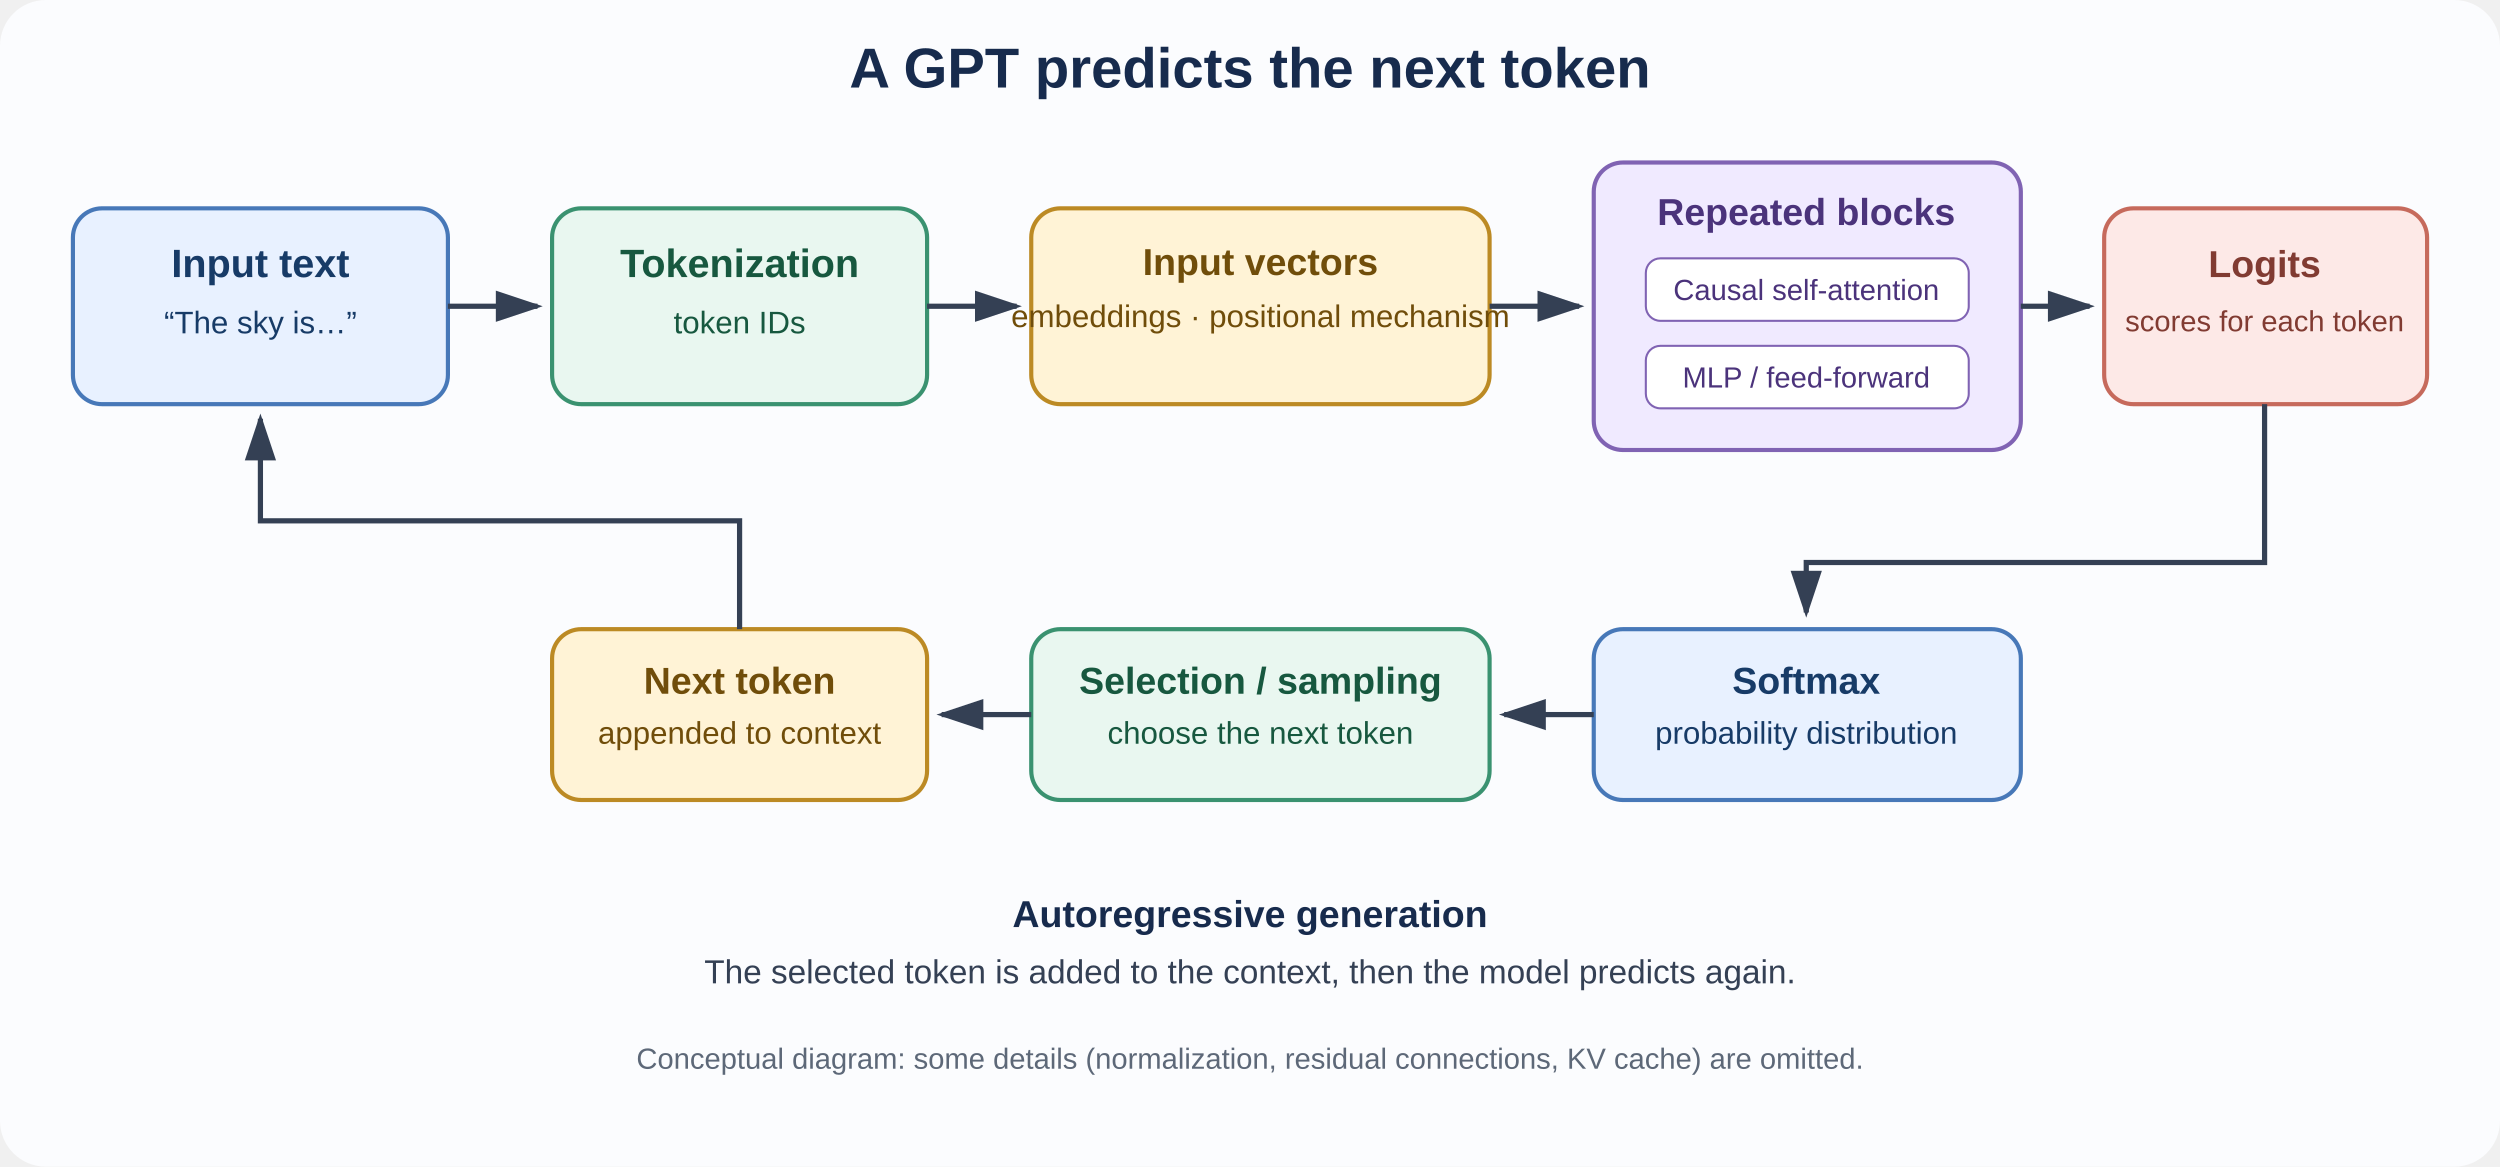
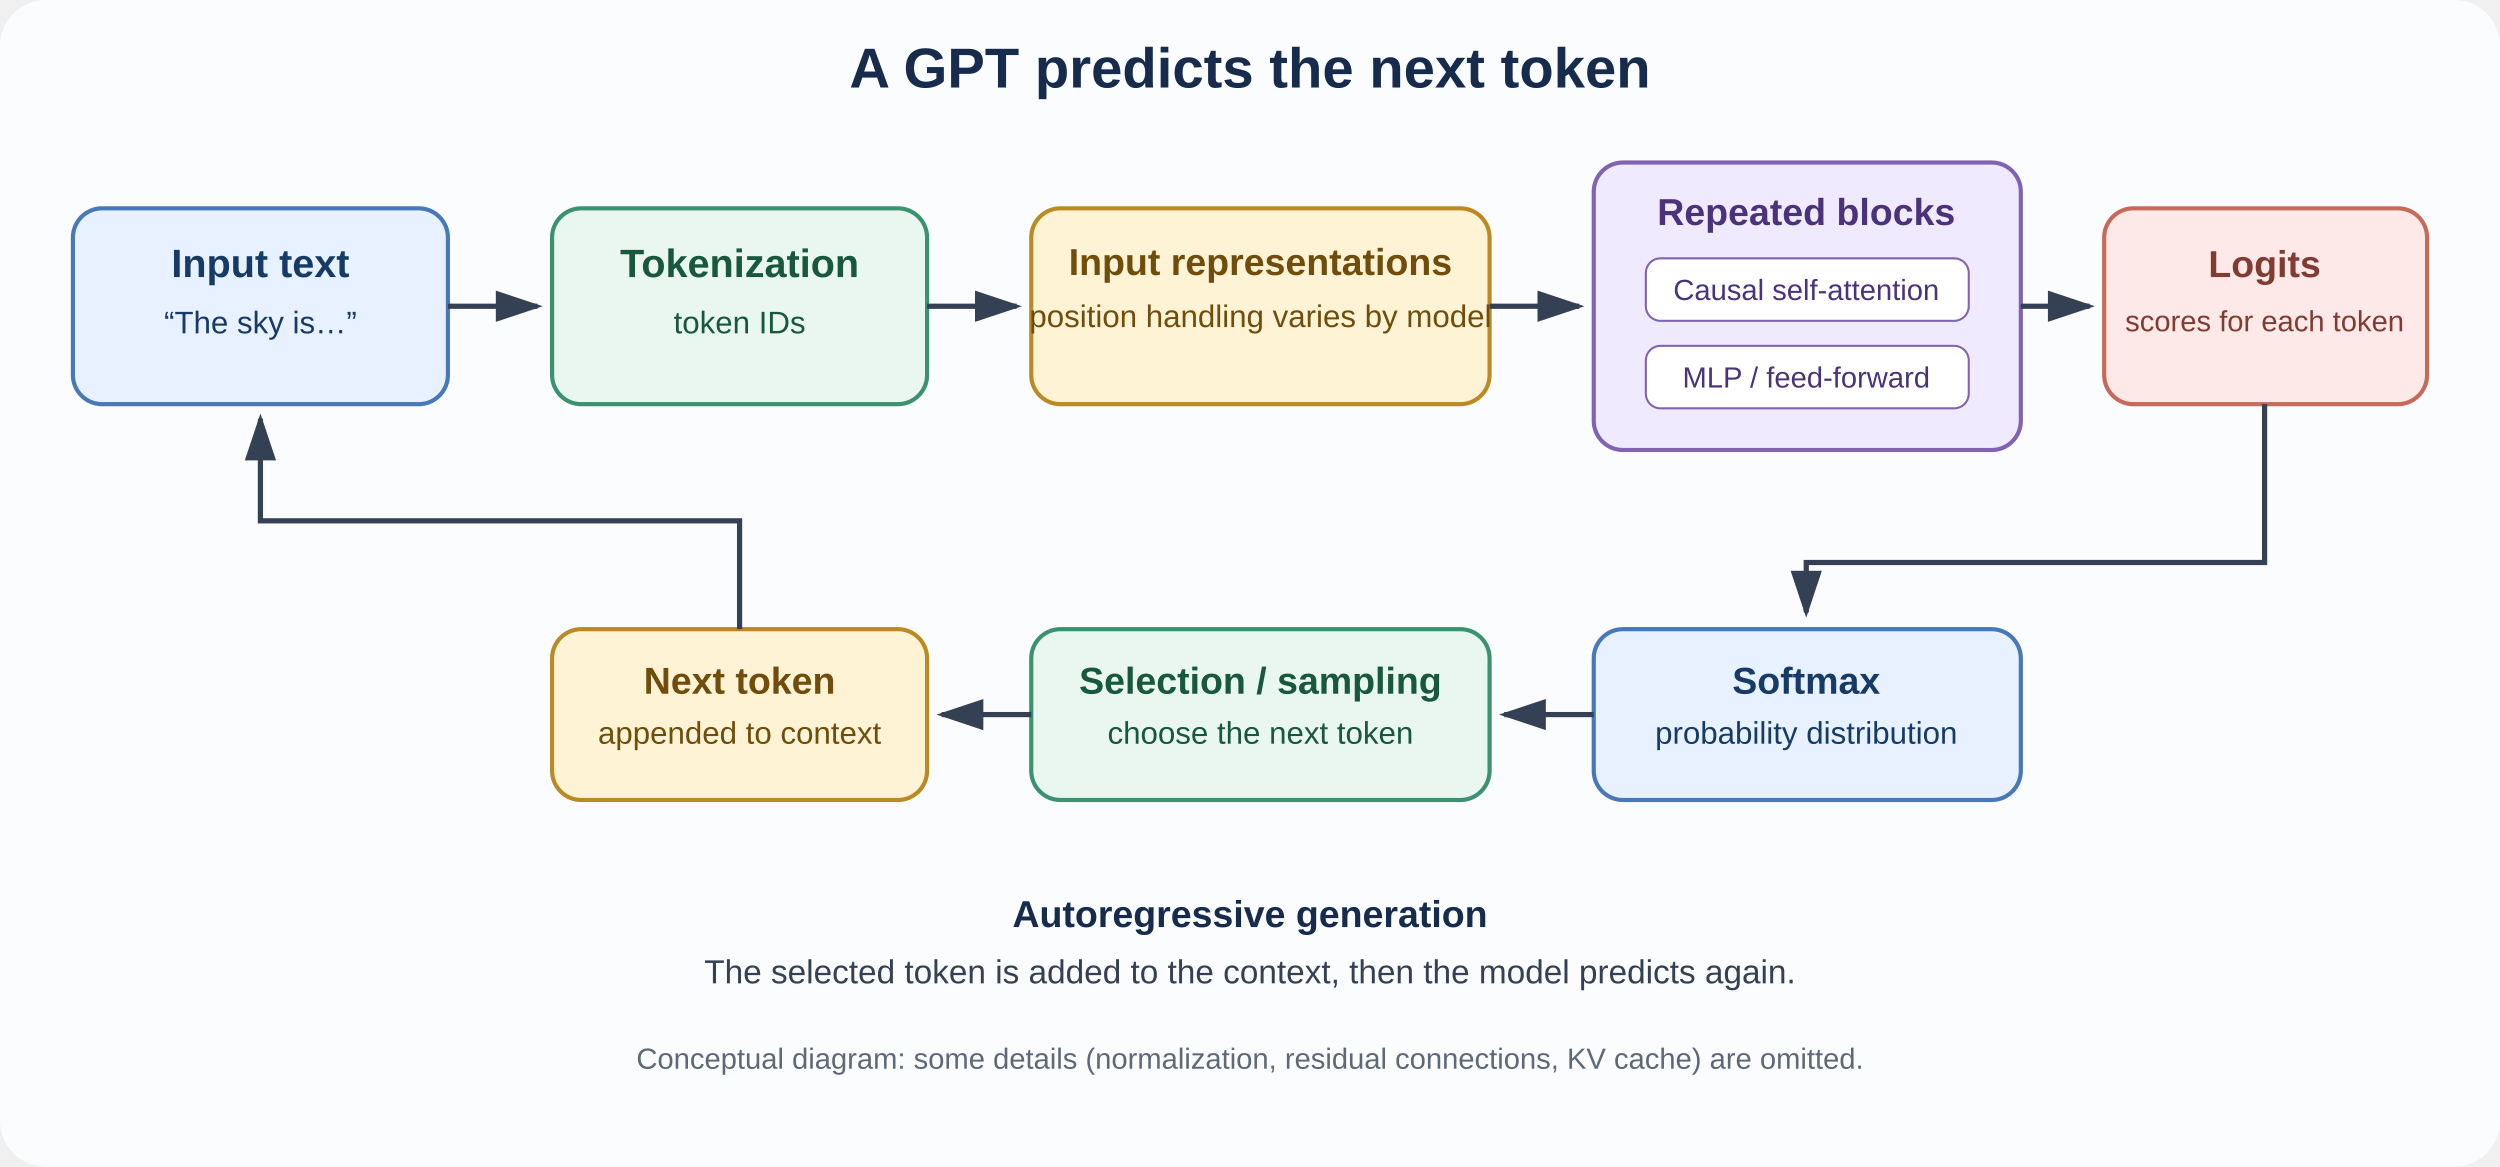
<svg xmlns="http://www.w3.org/2000/svg" width="1200" height="560" viewBox="0 0 1200 560" role="img" aria-labelledby="title desc">
  <defs>
    <marker id="arrow" markerWidth="10" markerHeight="10" refX="8" refY="3" orient="auto">
      <path d="M0,0 L0,6 L9,3 z" fill="#344054" />
    </marker>
  </defs>
  <rect width="1200" height="560" rx="22" fill="#fbfcfe" />
  <text x="600" y="42" text-anchor="middle" font-family="Arial,sans-serif" font-size="27" font-weight="700" fill="#172b4d">A GPT predicts the next token</text>
  <g font-family="Arial,sans-serif" text-anchor="middle">
    <rect x="35" y="100" width="180" height="94" rx="14" fill="#e8f1ff" stroke="#4778b8" stroke-width="2" />
    <text x="125" y="133" font-size="19" font-weight="700" fill="#173b67">Input text</text>
    <text x="125" y="160" font-size="15" fill="#173b67">“The sky is…”</text>
    <rect x="265" y="100" width="180" height="94" rx="14" fill="#e9f7f0" stroke="#3a9270" stroke-width="2" />
    <text x="355" y="133" font-size="19" font-weight="700" fill="#17583f">Tokenization</text>
    <text x="355" y="160" font-size="15" fill="#17583f">token IDs</text>
    <rect x="495" y="100" width="220" height="94" rx="14" fill="#fff3d6" stroke="#bc8a24" stroke-width="2" />
-     <text x="605" y="132" font-size="18" font-weight="700" fill="#704d0a">Input vectors</text>
-     <text x="605" y="157" font-size="15" fill="#704d0a">embeddings · positional mechanism</text>
+     <text x="605" y="132" font-size="18" font-weight="700" fill="#704d0a">Input representations</text>
+     <text x="605" y="157" font-size="15" fill="#704d0a">position handling varies by model</text>
    <rect x="765" y="78" width="205" height="138" rx="14" fill="#f0eaff" stroke="#8063b3" stroke-width="2" />
    <text x="867" y="108" font-size="18" font-weight="700" fill="#4b337b">Repeated blocks</text>
    <rect x="790" y="124" width="155" height="30" rx="7" fill="#fff" stroke="#8063b3" />
    <text x="867" y="144" font-size="14" fill="#4b337b">Causal self-attention</text>
    <rect x="790" y="166" width="155" height="30" rx="7" fill="#fff" stroke="#8063b3" />
    <text x="867" y="186" font-size="14" fill="#4b337b">MLP / feed-forward</text>
    <rect x="1010" y="100" width="155" height="94" rx="14" fill="#fde9e7" stroke="#c66a5c" stroke-width="2" />
    <text x="1087" y="133" font-size="18" font-weight="700" fill="#813b32">Logits</text>
    <text x="1087" y="159" font-size="14" fill="#813b32">scores for each token</text>
    <g stroke="#344054" stroke-width="2.5" fill="none" marker-end="url(#arrow)">
      <path d="M215 147 H258" />
      <path d="M445 147 H488" />
      <path d="M715 147 H758" />
      <path d="M970 147 H1003" />
    </g>
    <rect x="765" y="302" width="205" height="82" rx="14" fill="#e8f1ff" stroke="#4778b8" stroke-width="2" />
    <text x="867" y="333" font-size="18" font-weight="700" fill="#173b67">Softmax</text>
    <text x="867" y="357" font-size="15" fill="#173b67">probability distribution</text>
    <rect x="495" y="302" width="220" height="82" rx="14" fill="#e9f7f0" stroke="#3a9270" stroke-width="2" />
    <text x="605" y="333" font-size="18" font-weight="700" fill="#17583f">Selection / sampling</text>
    <text x="605" y="357" font-size="15" fill="#17583f">choose the next token</text>
    <path d="M1087 194 V270 H867 V294" stroke="#344054" stroke-width="2.5" fill="none" marker-end="url(#arrow)" />
    <path d="M765 343 H722" stroke="#344054" stroke-width="2.5" fill="none" marker-end="url(#arrow)" />
    <rect x="265" y="302" width="180" height="82" rx="14" fill="#fff3d6" stroke="#bc8a24" stroke-width="2" />
    <text x="355" y="333" font-size="18" font-weight="700" fill="#704d0a">Next token</text>
    <text x="355" y="357" font-size="15" fill="#704d0a">appended to context</text>
    <path d="M495 343 H452" stroke="#344054" stroke-width="2.5" fill="none" marker-end="url(#arrow)" />
    <path d="M355 302 V250 H125 V201" stroke="#344054" stroke-width="2.5" fill="none" marker-end="url(#arrow)" />
    <text x="600" y="445" font-size="18" font-weight="700" fill="#172b4d">Autoregressive generation</text>
    <text x="600" y="472" font-size="16" fill="#344054">The selected token is added to the context, then the model predicts again.</text>
    <text x="600" y="513" font-size="14" fill="#5d6878">Conceptual diagram: some details (normalization, residual connections, KV cache) are omitted.</text>
  </g>
</svg>
